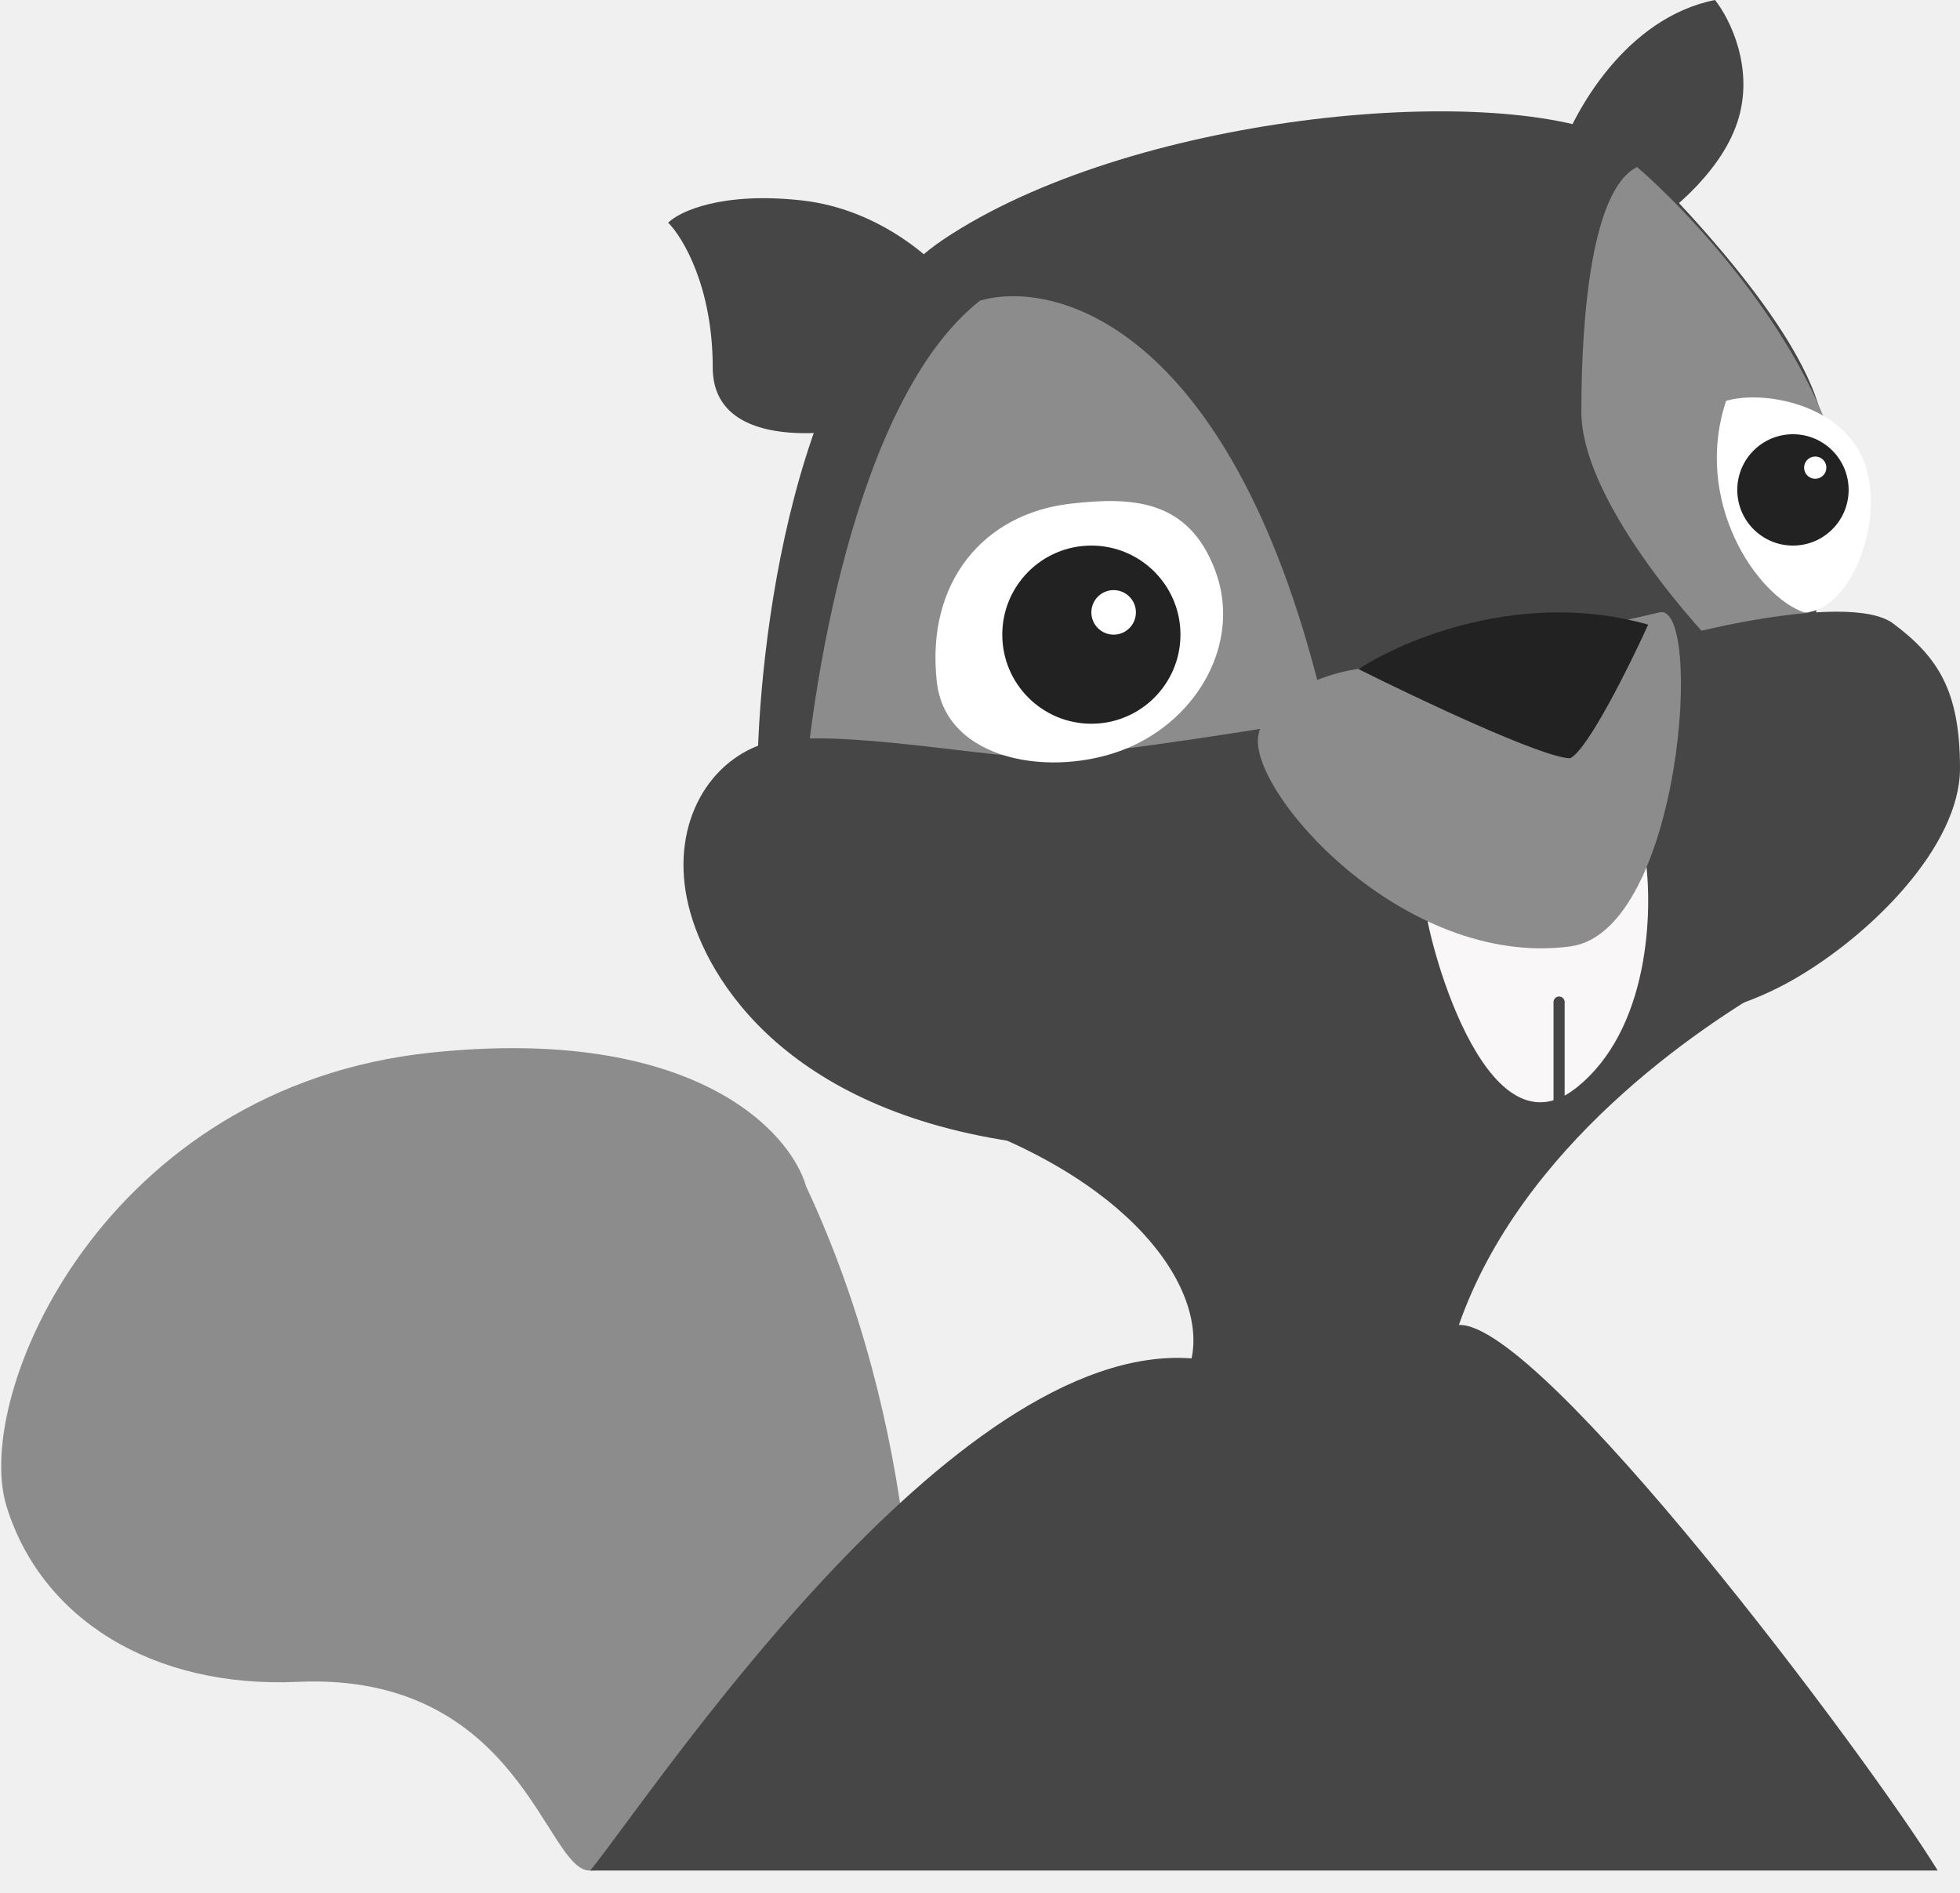
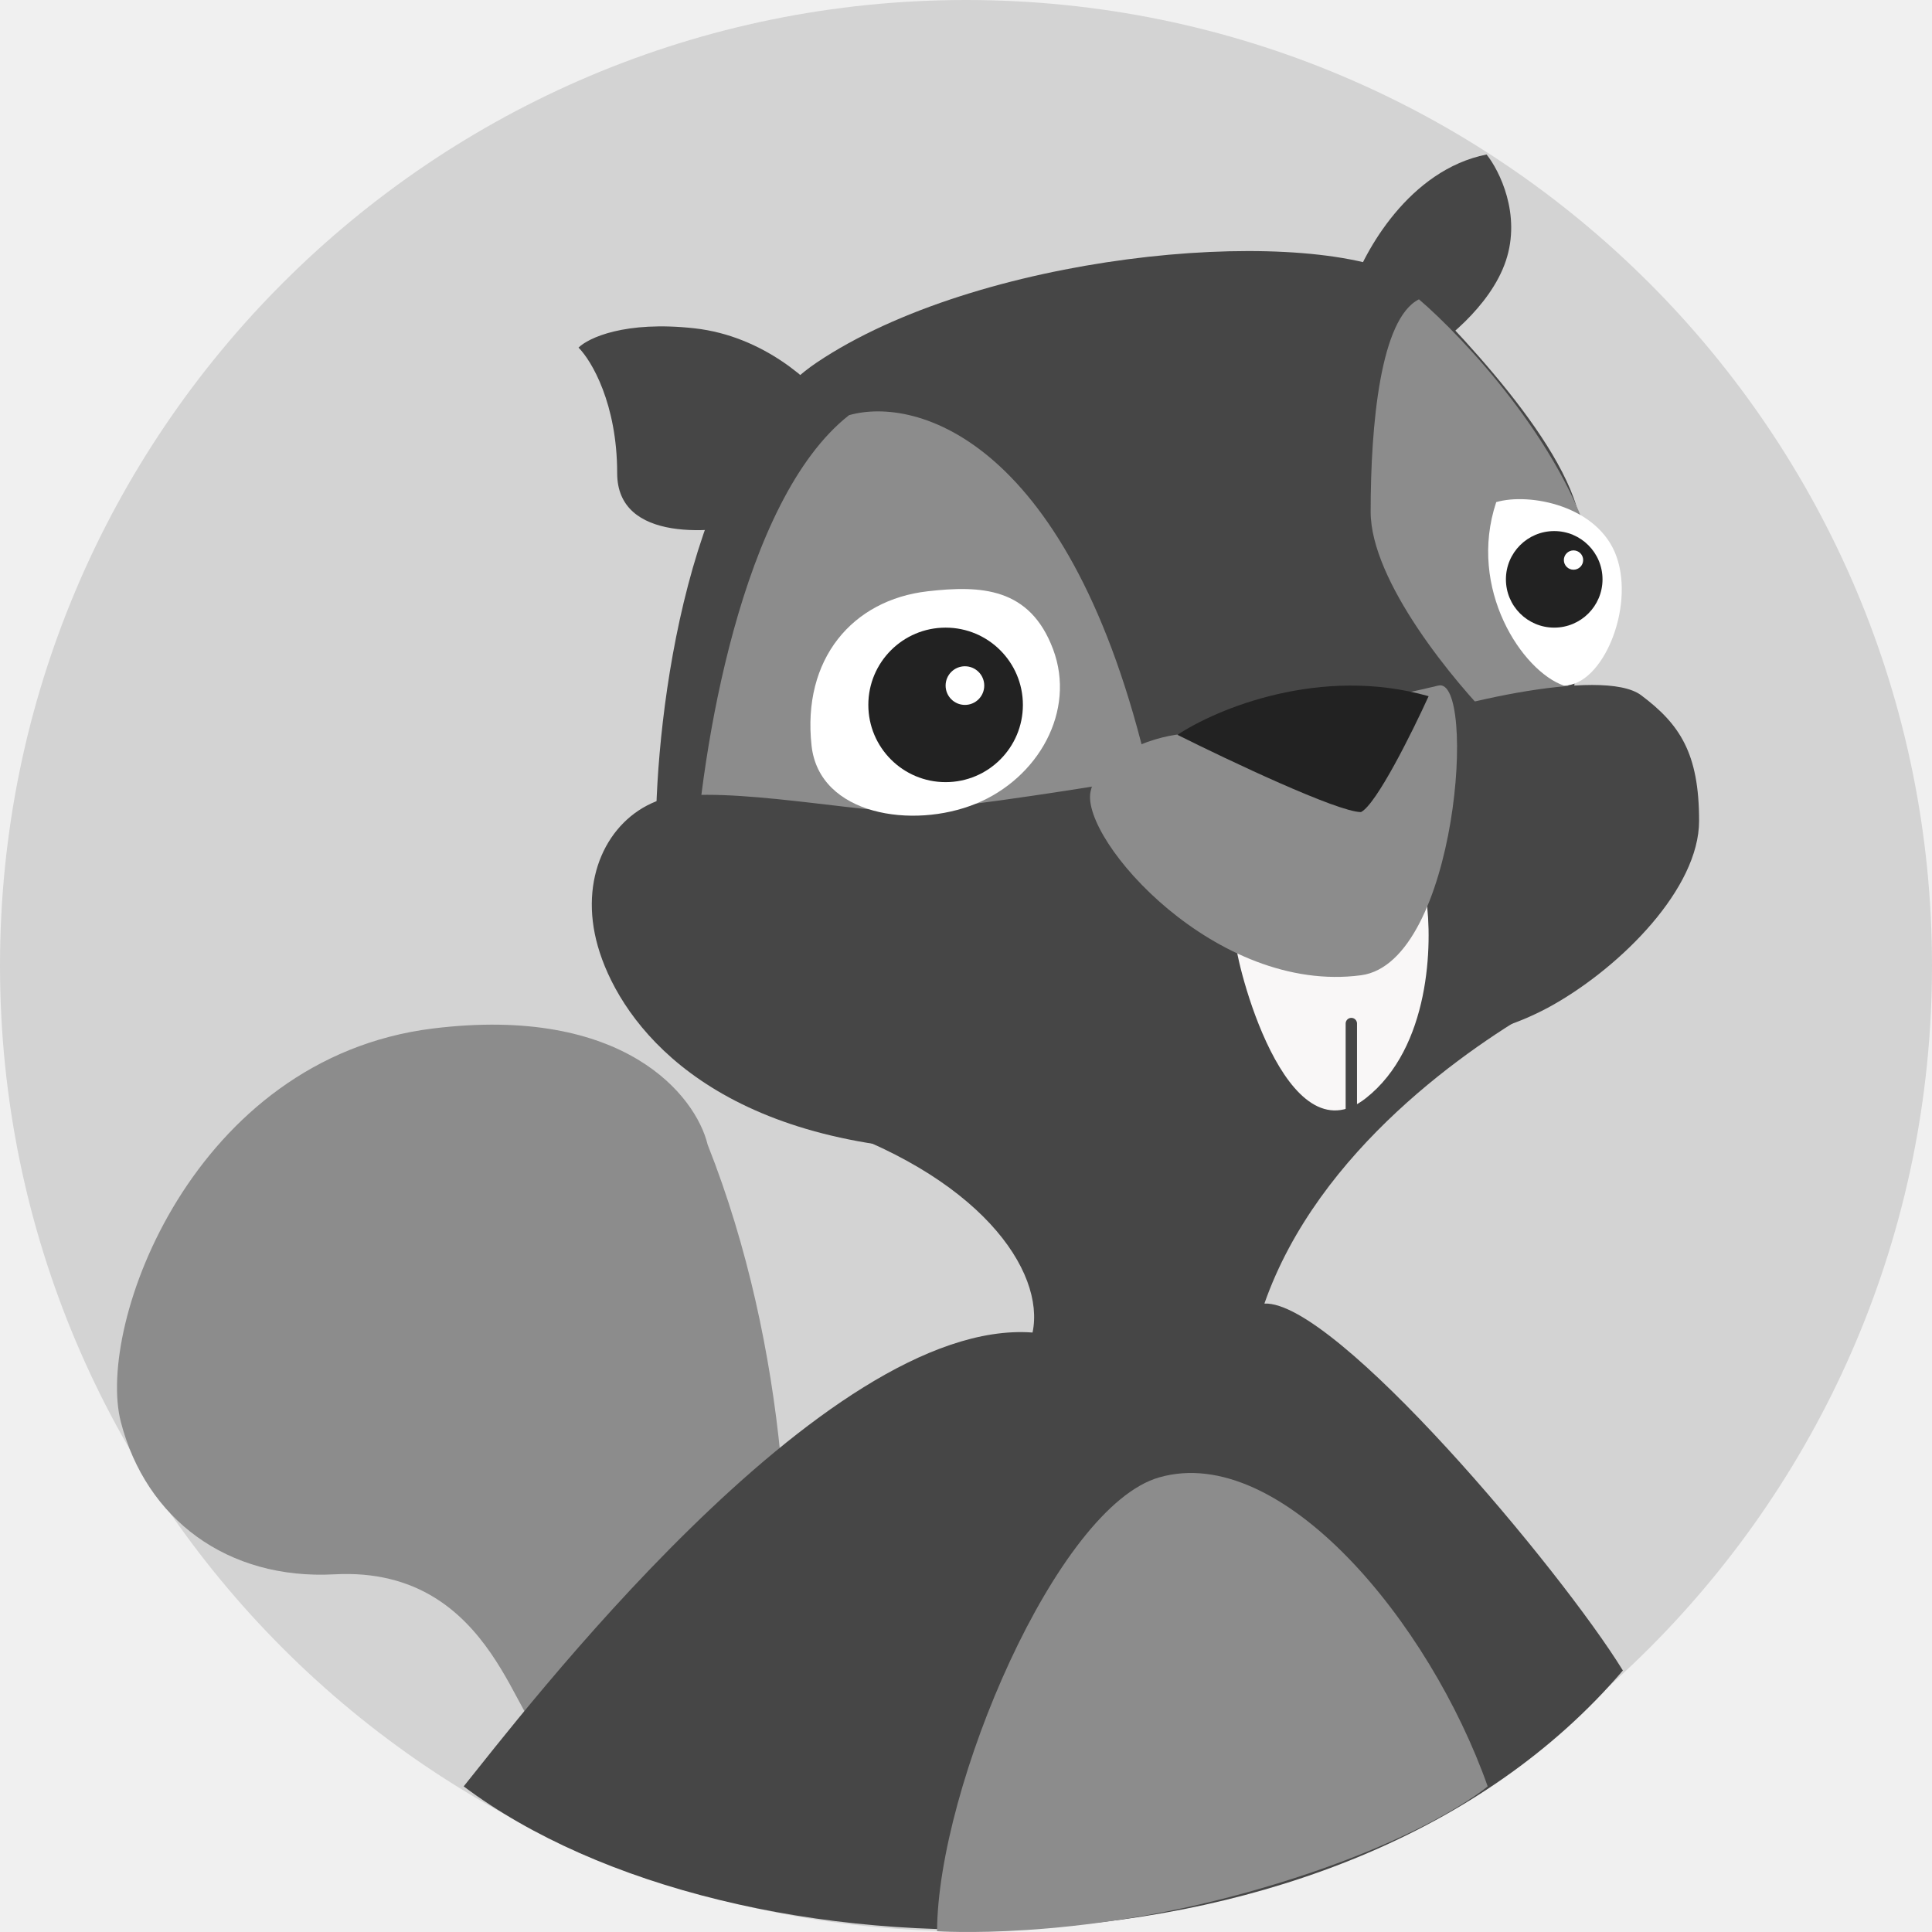
- <svg xmlns="http://www.w3.org/2000/svg" width="88" height="85" viewBox="0 0 88 85" fill="none">
-   <path d="M19.374 47.267C31.103 46.045 35.476 50.771 36.196 53.286C41.154 63.858 41.719 75.851 40.452 82.34C30.46 82.76 34.492 83.665 26.5 84C24.502 84.084 23.407 75.074 13.365 75.526C6.815 75.821 1.834 72.664 0.29 67.632C-1.254 62.601 4.712 48.794 19.374 47.267Z" fill="#8C8C8C" />
-   <path d="M53.5 61C42.7 60.2 29.333 80.5 26.5 84H87C83.8 78.8 69.167 59.333 65.5 59.5C68.3 51.5 76.167 46.167 80 44L42 50C50.8 52.8 54.167 57.833 53.5 61Z" fill="#464646" />
-   <path d="M36 9C39.6 9.4 42.167 11.833 43 13L39.5 19C37 19.667 32 20.1 32 16.5C32 12.9 30.667 10.667 30 10C30.5 9.5 32.4 8.6 36 9Z" fill="#464646" />
-   <path d="M77 0C73 0.8 70.667 5 70 7L73.5 10.5C74.667 9.833 77.2 7.9 78 5.5C78.8 3.1 77.667 0.833 77 0Z" fill="#464646" />
-   <path d="M42.329 10.771C35.666 15.248 34 28.918 34 35.192C43.995 41.298 68.706 36.04 80.853 32.648C80.853 29.935 82.414 25.526 81.894 19.421C81.541 15.284 75.3 8.906 72.523 6.192C66.797 3.649 50.659 5.175 42.329 10.771Z" fill="#464646" />
-   <path d="M44 13.5C38.4 17.9 36.333 31 36 37C48.8 39 57 34.5 59.5 32C55.5 14.8 47.5 12.5 44 13.5Z" fill="#8C8C8C" />
-   <path d="M71 18.5C71 22.1 75.333 27.333 77.5 29.5C79.5 28.5 84.5 27.5 82.5 20.5C80.9 14.9 75.833 9.5 73.5 7.5C71.5 8.5 71 14 71 18.5Z" fill="#8C8C8C" />
-   <path d="M46.5 34C48.5 34 55 33 58 32.5C61.166 32.167 68.2 31.2 71 30C74.5 28.5 83 26.5 85 28C87 29.5 88 31 88 34.5C88 38 84 42 80.5 44C77 46 73.5 46 72 46C70.8 46 69.166 47.333 68.5 48C60.5 53 59 52.5 47.5 51.5C36 50.5 32 44.5 31 41C30 37.5 31.5 34.5 34 33.5C36.5 32.5 44 34 46.5 34Z" fill="#464646" />
-   <path d="M70.754 48.864C74.078 46.245 74.217 40.864 73.871 38.5C72.624 39.809 66.771 40.5 64 40.682C64 41.773 66.597 52.136 70.754 48.864Z" fill="#F9F7F7" />
-   <path d="M56.5 33C56.9 31 60.166 30 61.5 30C65.333 29.5 72.903 27.9 74.503 27.5C76.503 27 75.518 41.831 70.504 42.5C63.004 43.5 56 35.5 56.5 33Z" fill="#8C8C8C" />
-   <path d="M70.5 34.05C71.3 33.65 73.167 29.884 74 28.05C68.4 26.45 63 28.717 61 30.05C63.667 31.384 69.3 34.05 70.5 34.05Z" fill="#222222" />
-   <path d="M54.561 25.619C53.361 22.419 50.839 22.3 48.061 22.619C44.181 23.064 41.561 26.119 42.061 30.619C42.461 34.219 47.302 34.949 50.561 33.619C53.795 32.299 55.761 28.819 54.561 25.619Z" fill="white" />
-   <path d="M83.73 20.833C82.794 18.167 79.205 17.5 77.5 18C76 22.5 78.856 26.759 81 27.5C83 27.5 84.666 23.5 83.73 20.833Z" fill="white" />
-   <circle cx="48.5" cy="29" r="1.5" fill="#C4C4C4" />
-   <circle cx="80.5" cy="22" r="2.5" fill="#222222" />
-   <circle cx="49" cy="28.5" r="4" fill="#222222" />
-   <circle cx="50" cy="27.5" r="1" fill="white" />
-   <circle cx="81.5" cy="21" r="0.5" fill="white" />
-   <path d="M70 45V50" stroke="#464646" stroke-width="0.5" stroke-linecap="round" />
+ <svg xmlns="http://www.w3.org/2000/svg" width="85" height="85" viewBox="0 0 85 85" fill="none">
+   <ellipse cx="42.5" cy="42.483" rx="42.5" ry="42.483" fill="#D3D3D3" />
+   <path d="M19.043 45.25C27.475 44.208 30.616 48.221 31.133 50.359C34.693 59.339 35.094 69.528 34.181 75.043C26.998 75.403 29.896 76.17 24.151 76.458C22.715 76.53 21.931 68.876 14.713 69.264C10.004 69.516 6.425 66.836 5.317 62.562C4.209 58.287 8.503 46.554 19.043 45.25Z" fill="#8C8C8C" />
+   <path d="M45.428 58.626C36.248 57.946 22.809 75.619 20.4 78.593C32.3 87.514 59.075 87.939 71.4 73.495C68.68 69.077 58.745 57.21 55.628 57.352C58.008 50.554 64.695 46.023 67.953 44.182L35.653 49.28C43.133 51.659 45.995 55.935 45.428 58.626Z" fill="#464646" />
+   <path d="M30.553 14.444C33.613 14.784 35.795 16.851 36.503 17.843L33.528 22.941C31.403 23.507 27.153 23.875 27.153 20.817C27.153 17.758 26.02 15.86 25.453 15.294C25.878 14.869 27.493 14.104 30.553 14.444Z" fill="#464646" />
+   <path d="M65.403 6.797C62.003 7.477 60.02 11.045 59.453 12.745L62.428 15.719C63.42 15.152 65.573 13.509 66.253 11.47C66.933 9.431 65.97 7.505 65.403 6.797Z" fill="#464646" />
+   <path d="M35.934 15.949C30.27 19.753 28.854 31.367 28.854 36.698C37.349 41.886 58.353 37.419 68.678 34.537C68.678 32.231 70.006 28.485 69.563 23.298C69.263 19.783 63.958 14.364 61.598 12.059C56.731 9.897 43.013 11.194 35.934 15.949Z" fill="#464646" />
+   <path d="M37.353 18.267C32.593 22.006 30.836 33.136 30.553 38.234C41.433 39.933 48.403 36.11 50.528 33.986C47.128 19.372 40.328 17.418 37.353 18.267Z" fill="#8C8C8C" />
+   <path d="M60.303 22.516C60.303 25.574 63.986 30.021 65.828 31.862C67.528 31.012 71.778 30.163 70.078 24.215C68.718 19.457 64.411 14.869 62.428 13.169C60.728 14.019 60.303 18.692 60.303 22.516Z" fill="#8C8C8C" />
+   <path d="M39.478 35.685C41.178 35.685 46.703 34.836 49.253 34.411C51.945 34.128 57.923 33.306 60.303 32.287C63.278 31.012 70.503 29.313 72.203 30.587C73.903 31.862 74.753 33.136 74.753 36.11C74.753 39.084 71.353 42.483 68.378 44.182C65.403 45.881 62.428 45.881 61.153 45.881C60.133 45.881 58.745 47.014 58.178 47.58C51.378 51.829 50.103 51.404 40.328 50.554C30.553 49.705 27.153 44.607 26.303 41.633C25.453 38.659 26.728 36.11 28.853 35.261C30.978 34.411 37.353 35.685 39.478 35.685Z" fill="#464646" />
+   <path d="M60.094 48.314C62.92 46.09 63.038 41.517 62.743 39.509C61.684 40.621 56.709 41.208 54.353 41.363C54.353 42.289 56.561 51.095 60.094 48.314Z" fill="#F9F7F7" />
+   <path d="M47.978 34.836C48.319 33.136 51.095 32.287 52.228 32.287C55.487 31.862 61.921 30.502 63.281 30.162C64.981 29.738 64.144 42.339 59.882 42.907C53.507 43.757 47.553 36.96 47.978 34.836Z" fill="#8C8C8C" />
+   <path d="M59.878 35.728C60.558 35.388 62.144 32.188 62.853 30.63C58.093 29.271 53.503 31.197 51.803 32.33C54.069 33.462 58.858 35.728 59.878 35.728Z" fill="#222222" />
+   <path d="M46.331 28.564C45.311 25.845 43.167 25.744 40.806 26.015C37.508 26.394 35.281 28.989 35.706 32.812C36.046 35.871 40.161 36.491 42.931 35.361C45.68 34.24 47.351 31.283 46.331 28.564Z" fill="white" />
+   <path d="M71.124 24.498C70.328 22.233 67.277 21.666 65.828 22.091C64.553 25.914 66.98 29.533 68.803 30.163C70.503 30.163 71.919 26.764 71.124 24.498Z" fill="white" />
+   <ellipse cx="41.179" cy="31.437" rx="1.275" ry="1.274" fill="#C4C4C4" />
+   <ellipse cx="68.379" cy="25.489" rx="2.125" ry="2.124" fill="#222222" />
+   <ellipse cx="41.603" cy="31.012" rx="3.4" ry="3.399" fill="#222222" />
+   <ellipse cx="42.453" cy="30.163" rx="0.85" ry="0.85" fill="white" />
+   <ellipse cx="69.228" cy="24.64" rx="0.425" ry="0.425" fill="white" />
+   <path d="M59.453 45.032V49.28" stroke="#464646" stroke-width="0.5" stroke-linecap="round" />
+   <path d="M41.227 84.965C41.255 78.629 46.489 66.287 51.002 64.998C56.374 63.464 62.902 71.371 65.452 78.593C65.452 78.593 62.477 81.142 54.827 83.266C47.177 85.39 41.227 84.965 41.227 84.965Z" fill="#8C8C8C" />
</svg>
